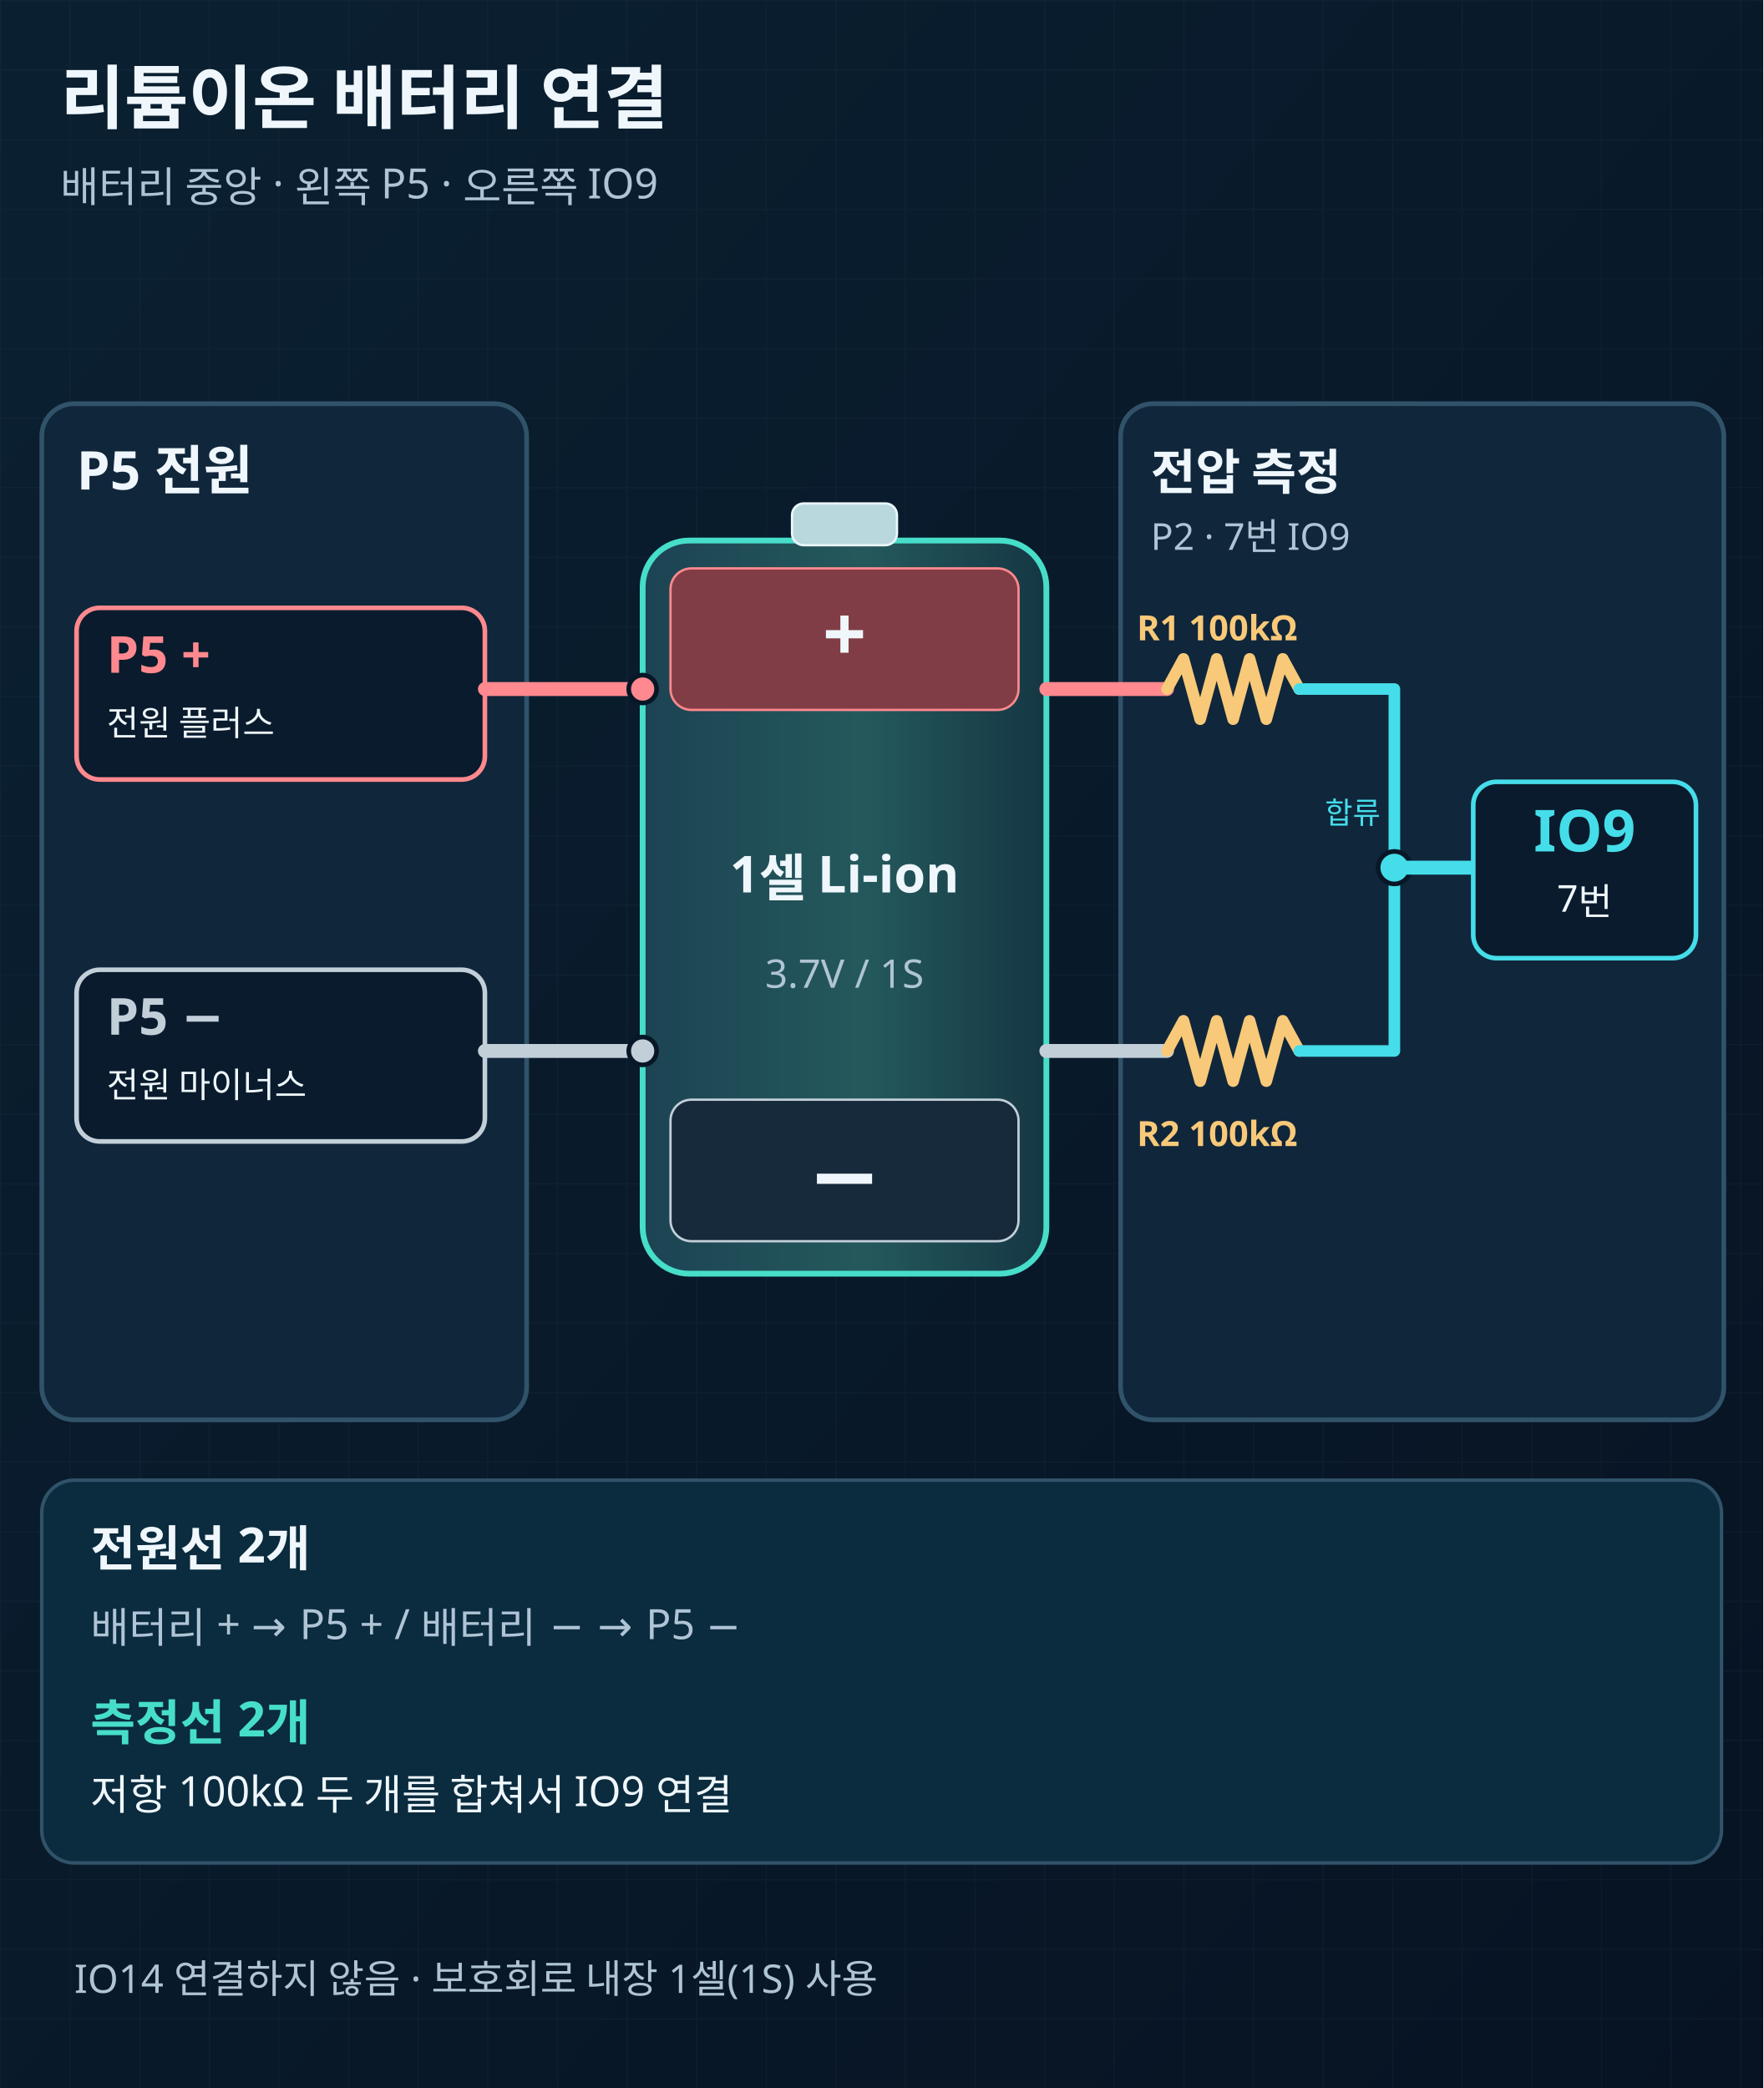
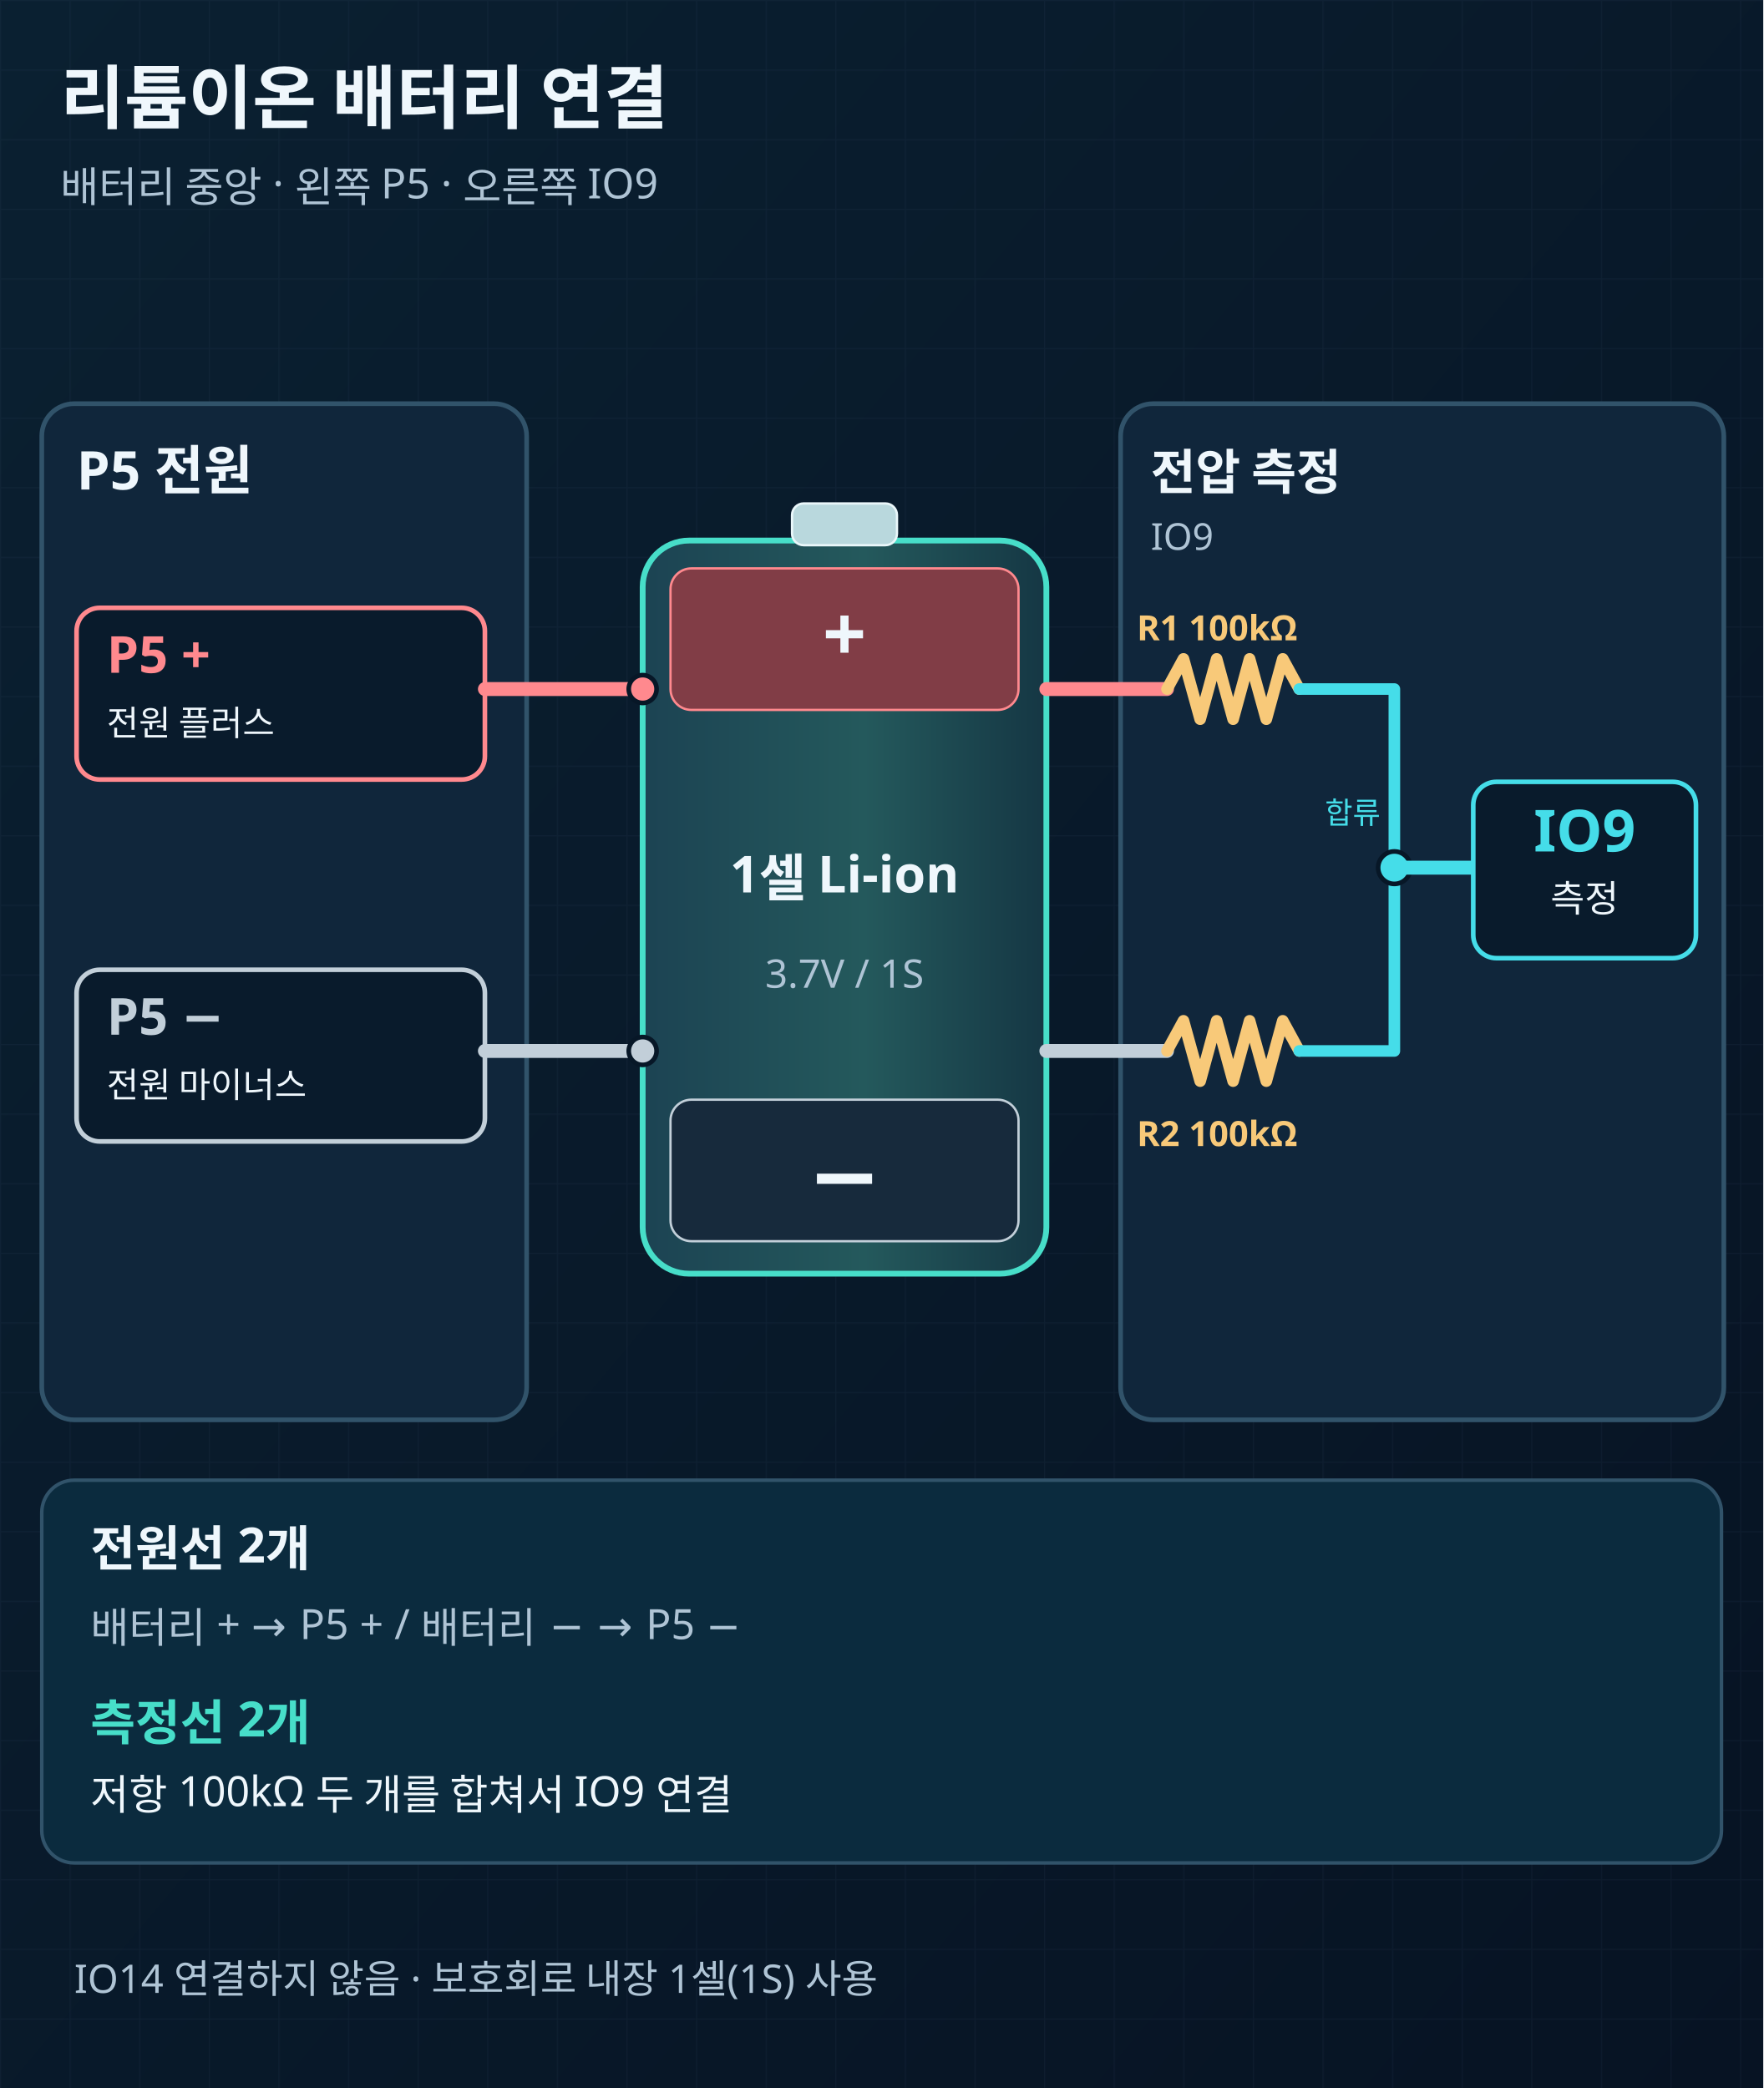
<svg xmlns="http://www.w3.org/2000/svg" width="760" height="900" viewBox="0 0 760 900" role="img" aria-labelledby="title desc">
  <defs>
    <linearGradient id="bg" x1="0" y1="0" x2="1" y2="1">
      <stop offset="0" stop-color="#0A2031" />
      <stop offset="1" stop-color="#071323" />
    </linearGradient>
    <linearGradient id="bat" x1="0" y1="0" x2="1" y2="0">
      <stop stop-color="#1C4353" />
      <stop offset=".55" stop-color="#24595C" />
      <stop offset="1" stop-color="#153744" />
    </linearGradient>
    <pattern id="grid" width="30" height="30" patternUnits="userSpaceOnUse">
      <path d="M30 0 H0 V30" stroke="#46637D" stroke-opacity=".10" fill="none" />
    </pattern>
  </defs>
  <style>text{font-family:'Noto Sans KR','Malgun Gothic',sans-serif}.b{font-weight:800}</style>
  <rect width="760" height="900" fill="url(#bg)" />
  <rect width="760" height="900" fill="url(#grid)" />
  <text x="26" y="53" font-size="30" fill="#EFF7FC" class="b">리튬이온 배터리 연결</text>
  <text x="26" y="87" font-size="18" fill="#AFC4D5">배터리 중앙 · 왼쪽 P5 · 오른쪽 IO9</text>
  <rect x="18" y="174" width="209" height="438" rx="14" fill="#10263B" stroke="#31536A" stroke-width="2" />
  <rect x="483" y="174" width="260" height="438" rx="14" fill="#10263B" stroke="#31536A" stroke-width="2" />
  <text x="33" y="211" font-size="23" fill="#EFF7FC" class="b">P5 전원</text>
  <text x="496" y="211" font-size="21" fill="#EFF7FC" class="b">전압 측정</text>
-   <text x="496" y="237" font-size="16" fill="#AFC4D5">P2 · 7번 IO9</text>
+   <text x="496" y="237" font-size="16" fill="#AFC4D5">IO9</text>
  <rect x="33" y="262" width="176" height="74" rx="10" fill="#091B2C" stroke="#FF898E" stroke-width="2" />
  <text x="46" y="290" font-size="22" fill="#FF898E" class="b">P5 +</text>
  <text x="46" y="317" font-size="15" fill="#EFF7FC">전원 플러스</text>
  <rect x="33" y="418" width="176" height="74" rx="10" fill="#091B2C" stroke="#C2CFD9" stroke-width="2" />
  <text x="46" y="446" font-size="22" fill="#C2CFD9" class="b">P5 −</text>
  <text x="46" y="473" font-size="15" fill="#EFF7FC">전원 마이너스</text>
  <rect x="277" y="233" width="174" height="316" rx="20" fill="url(#bat)" stroke="#47DEC9" stroke-width="2.5" />
  <rect x="341.38" y="217" width="45.24" height="18" rx="5" fill="#B9D8DD" stroke="#EAF7FA" stroke-width="1" />
  <rect x="289" y="245" width="150" height="61" rx="9" fill="#813D46" stroke="#FF898E" stroke-width="1" />
  <text x="364" y="285" font-size="33" fill="#EFF7FC" class="b" text-anchor="middle">+</text>
  <text x="364" y="384.68" font-size="22" fill="#EFF7FC" class="b" text-anchor="middle">1셀 Li-ion</text>
  <text x="364" y="425.76" font-size="17" fill="#AFC4D5" text-anchor="middle">3.7V / 1S</text>
  <rect x="289" y="474" width="150" height="61" rx="9" fill="#172A3C" stroke="#C2CFD9" stroke-width="1" />
  <text x="364" y="520" font-size="38" fill="#EFF7FC" class="b" text-anchor="middle">−</text>
  <path d="M209 297 H277" fill="none" stroke="#FF898E" stroke-width="6" stroke-linejoin="round" stroke-linecap="round" />
  <path d="M209 453 H277" fill="none" stroke="#C2CFD9" stroke-width="6" stroke-linejoin="round" stroke-linecap="round" />
  <circle cx="277" cy="297" r="6" fill="#FF898E" stroke="#071727" stroke-width="2" />
  <circle cx="277" cy="453" r="6" fill="#C2CFD9" stroke="#071727" stroke-width="2" />
  <path d="M451 297 H503" fill="none" stroke="#FF898E" stroke-width="6" stroke-linejoin="round" stroke-linecap="round" />
  <path d="M503 297 L510.1 284.0 L517.3 310.0 L524.4 284.0 L531.5 310.0 L538.6 284.0 L545.8 310.0 L552.9 284.0 L560.0 297.0" fill="none" stroke="#F8C979" stroke-width="5" stroke-linejoin="round" stroke-linecap="round" />
  <path d="M560 297 H601 V374" fill="none" stroke="#45DDE9" stroke-width="5" stroke-linejoin="round" stroke-linecap="round" />
  <path d="M451 453 H503" fill="none" stroke="#C2CFD9" stroke-width="6" stroke-linejoin="round" stroke-linecap="round" />
  <path d="M503 453 L510.1 440.0 L517.3 466.0 L524.4 440.0 L531.5 466.0 L538.6 440.0 L545.8 466.0 L552.9 440.0 L560.0 453.0" fill="none" stroke="#F8C979" stroke-width="5" stroke-linejoin="round" stroke-linecap="round" />
  <path d="M560 453 H601 V374" fill="none" stroke="#45DDE9" stroke-width="5" stroke-linejoin="round" stroke-linecap="round" />
  <circle cx="601" cy="374" r="7" fill="#45DDE9" stroke="#071727" stroke-width="2" />
  <path d="M601 374 H635" fill="none" stroke="#45DDE9" stroke-width="6" stroke-linejoin="round" stroke-linecap="round" />
  <text x="490" y="276" font-size="15" fill="#F8C979" class="b">R1 100kΩ</text>
  <text x="490" y="494" font-size="15" fill="#F8C979" class="b">R2 100kΩ</text>
  <text x="595" y="355" font-size="13" fill="#45DDE9" text-anchor="end">합류</text>
  <rect x="635" y="337" width="96" height="76" rx="10" fill="#091B2C" stroke="#45DDE9" stroke-width="2" />
  <text x="683" y="367" font-size="25" fill="#45DDE9" class="b" text-anchor="middle">IO9</text>
-   <text x="683" y="393" font-size="16" fill="#EFF7FC" text-anchor="middle">7번</text>
+   <text x="683" y="393" font-size="16" fill="#EFF7FC" text-anchor="middle">측정</text>
  <rect x="18" y="638" width="724" height="165" rx="14" fill="#0B2B3E" stroke="#31536A" stroke-width="1.5" />
  <text x="39" y="675" font-size="21" fill="#EFF7FC" class="b">전원선 2개</text>
  <text x="39" y="708" font-size="18" fill="#AFC4D5">배터리 + → P5 +   /   배터리 − → P5 −</text>
  <text x="39" y="750" font-size="21" fill="#47DEC9" class="b">측정선 2개</text>
  <text x="39" y="780" font-size="18" fill="#EFF7FC">저항 100kΩ 두 개를 합쳐서 IO9 연결</text>
  <text x="32" y="859" font-size="17" fill="#AFC4D5">IO14 연결하지 않음 · 보호회로 내장 1셀(1S) 사용</text>
</svg>
